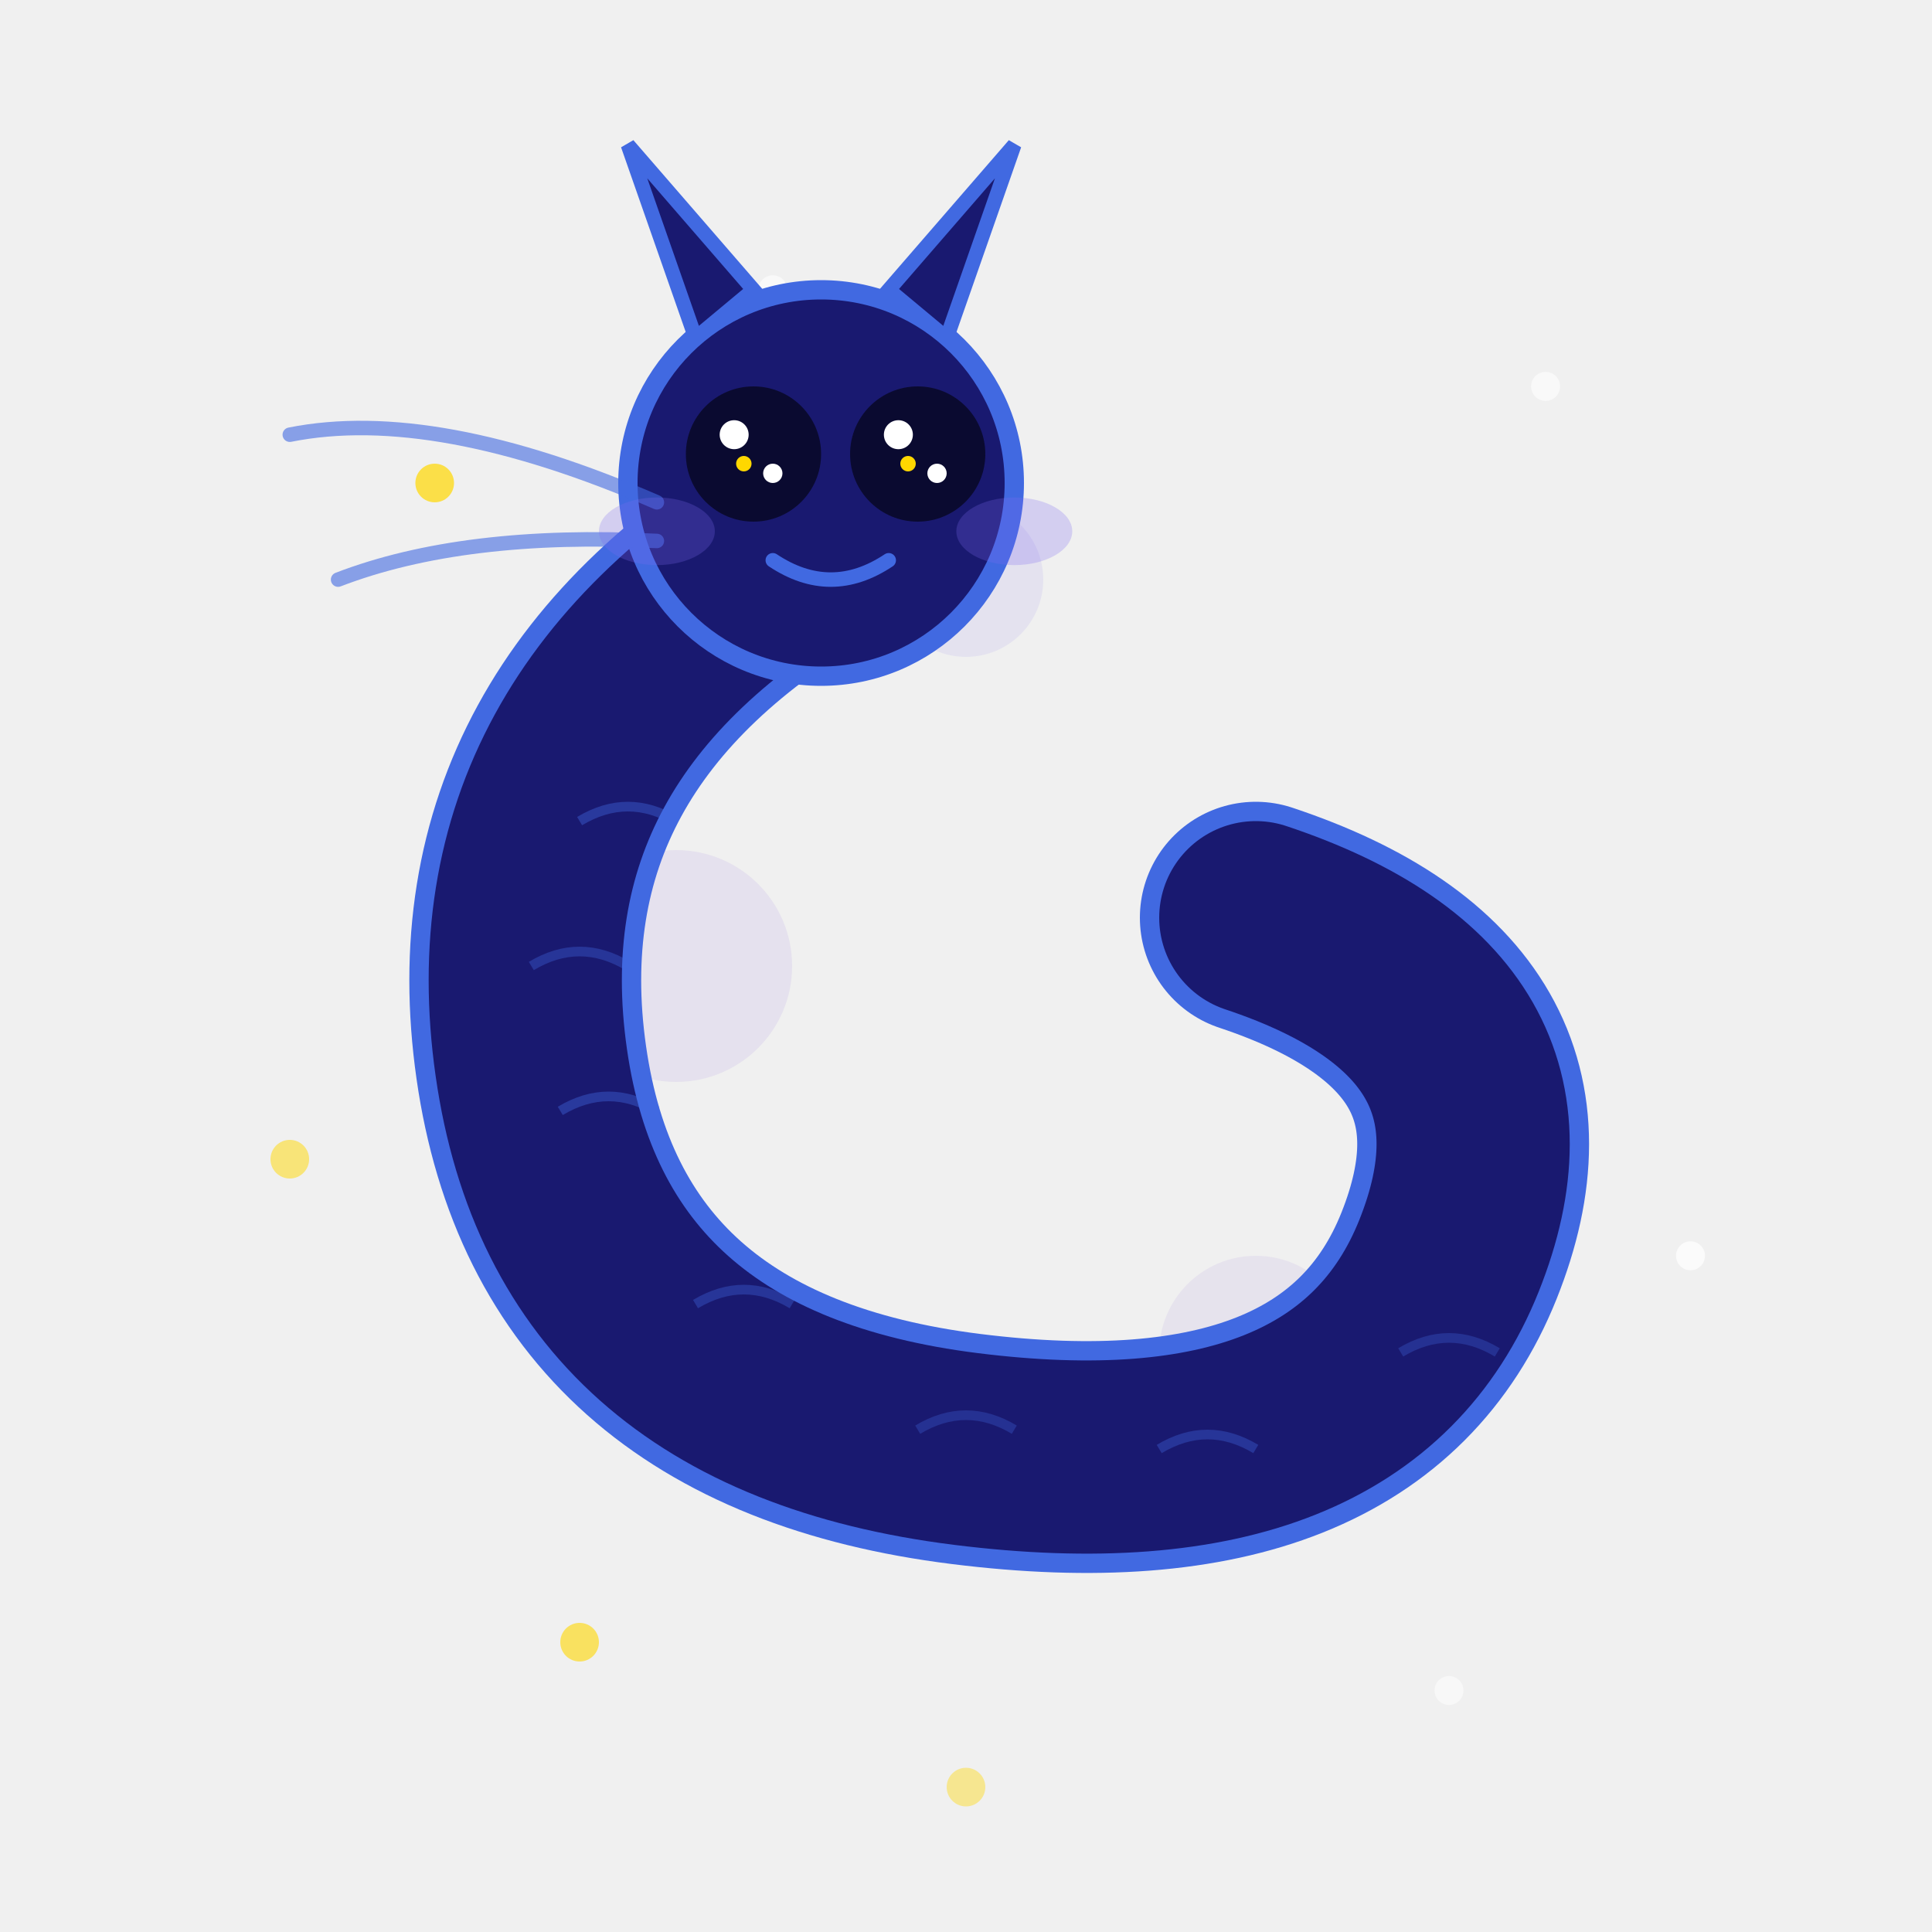
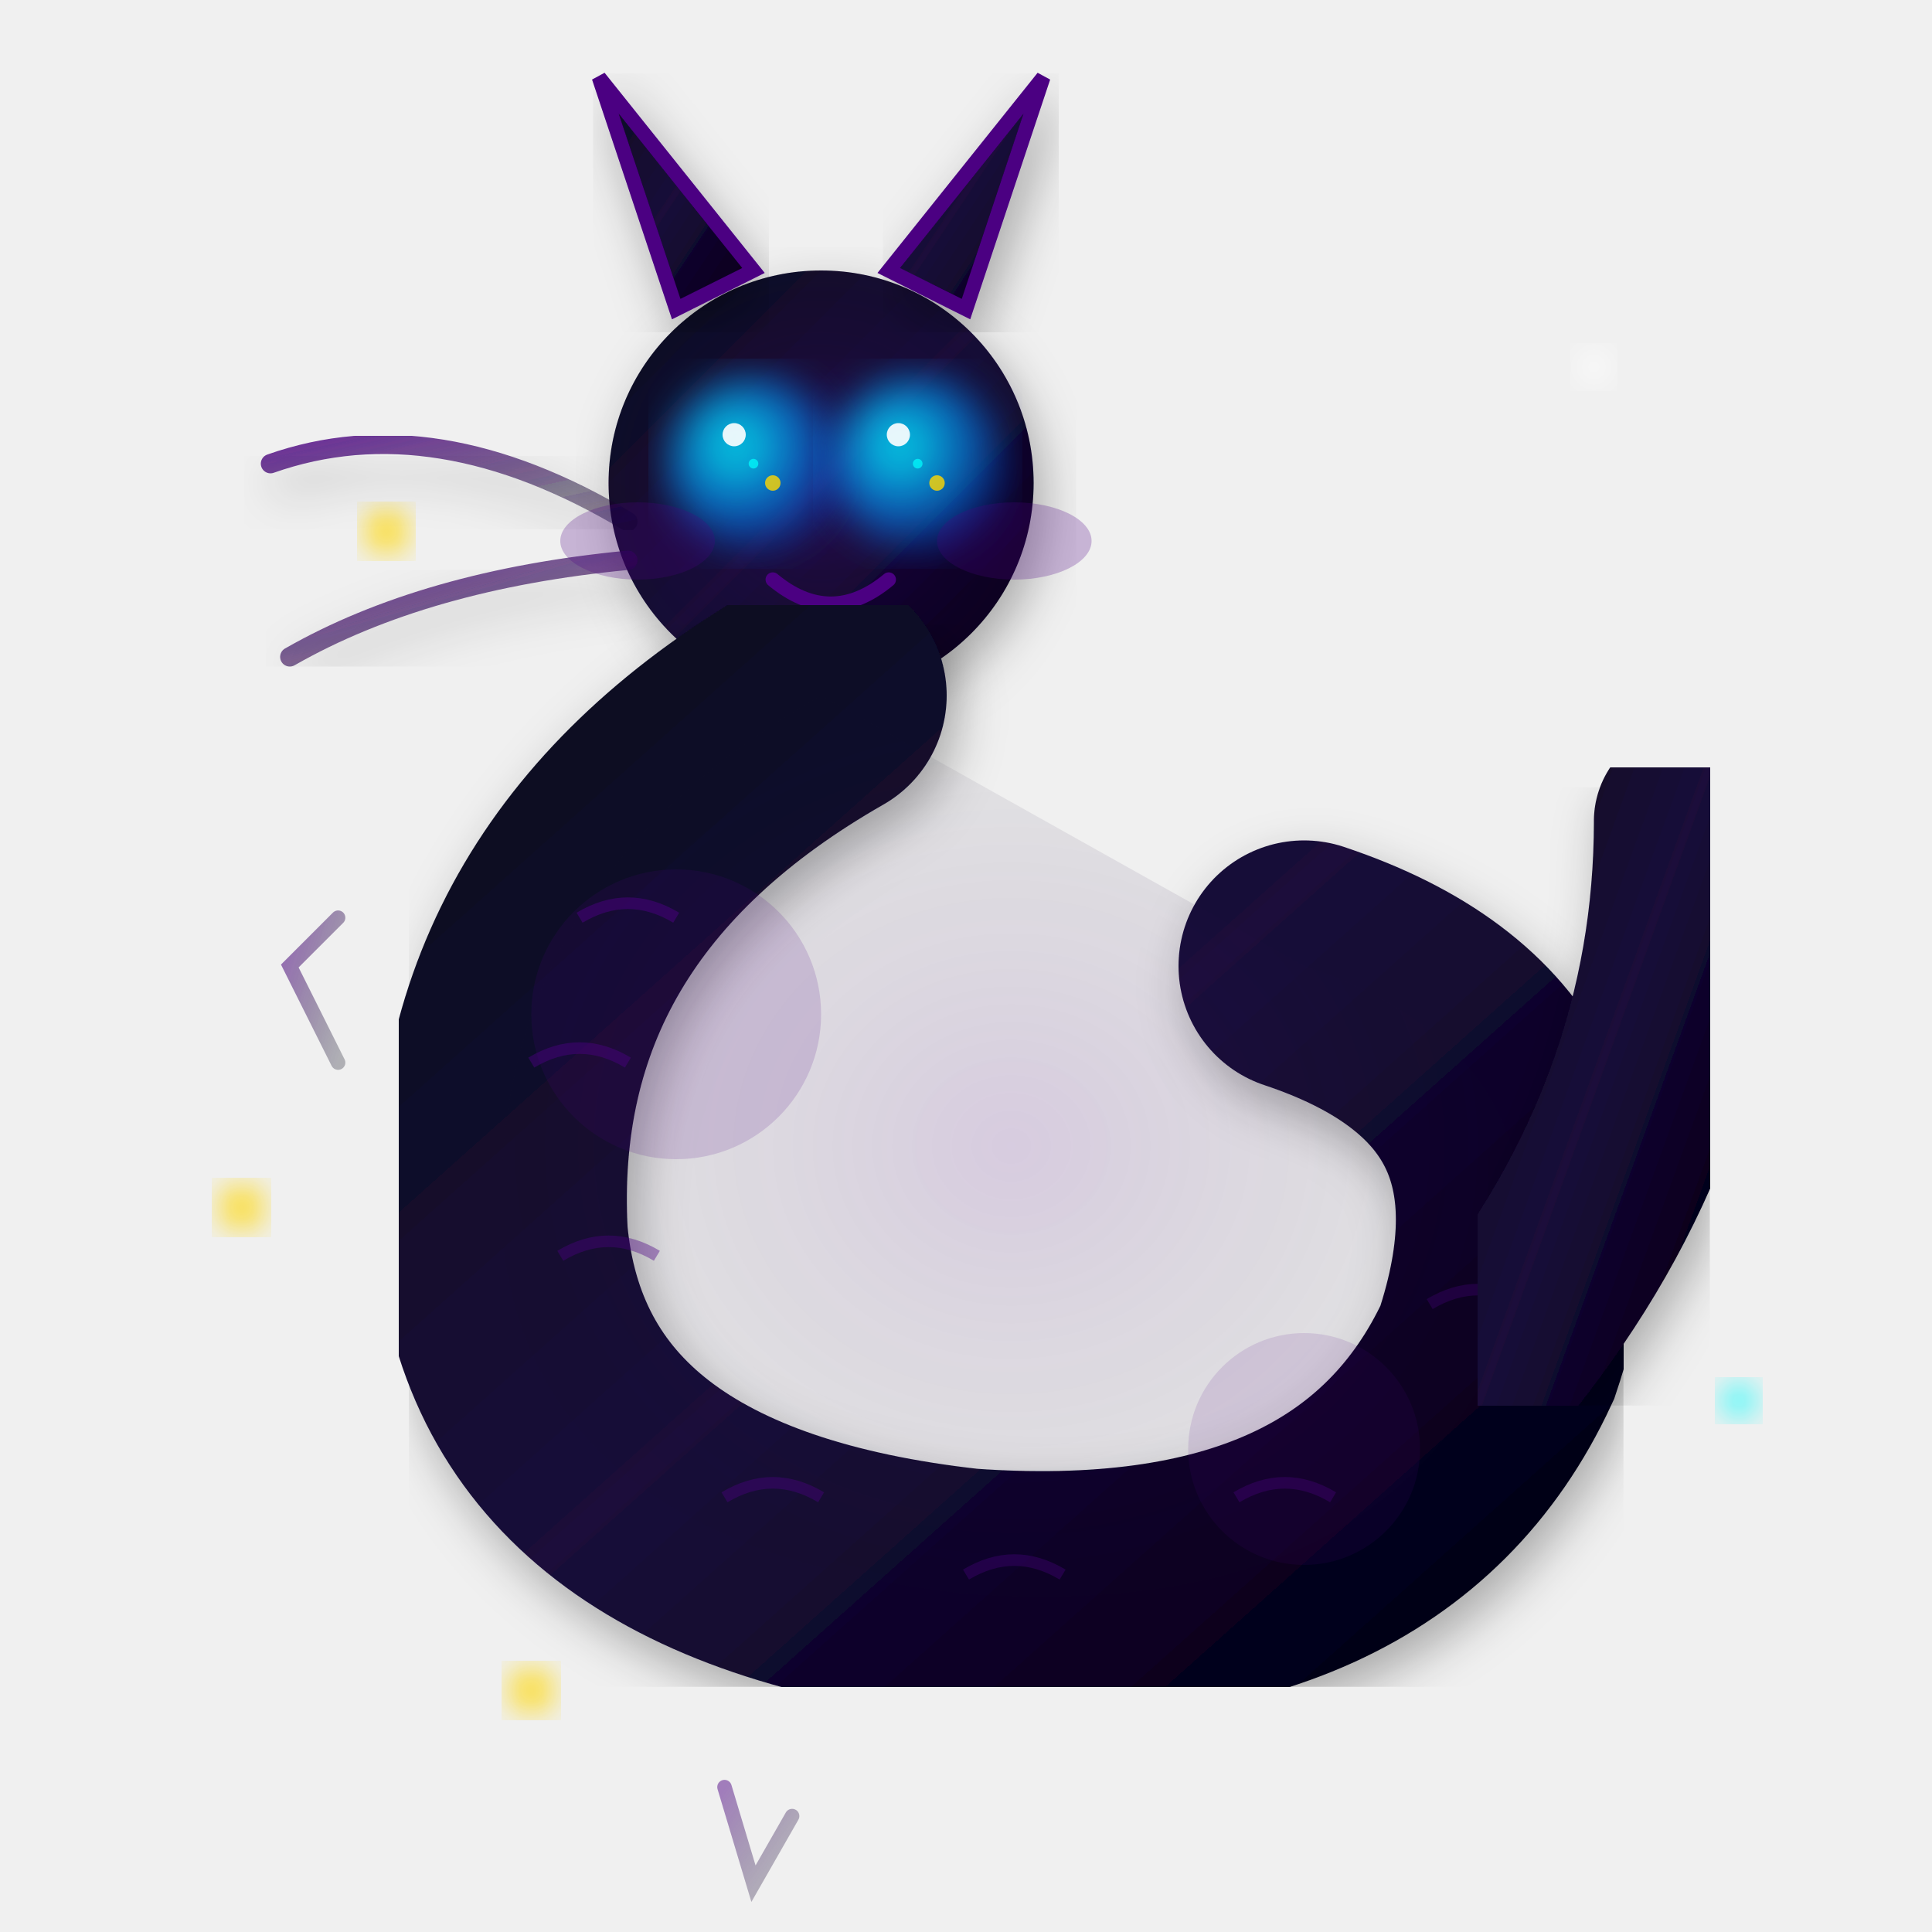
<svg xmlns="http://www.w3.org/2000/svg" viewBox="0 0 200 200">
  <defs>
-     <linearGradient id="vw-body" x1="0" y1="0" x2="1" y2="1">
-       <stop offset="0%" stop-color="#191970" />
-       <stop offset="100%" stop-color="#000080" />
+     <linearGradient id="vw-body-grad" x1="0%" y1="0%" x2="100%" y2="100%">
+       <stop offset="0%" style="stop-color:#0A0A1F;stop-opacity:1" />
+       <stop offset="50%" style="stop-color:#1A0A3A;stop-opacity:1" />
+       <stop offset="100%" style="stop-color:#000015;stop-opacity:1" />
    </linearGradient>
+     <radialGradient id="vw-nebula" cx="50%" cy="50%" r="50%">
+       <stop offset="0%" style="stop-color:#4B0082;stop-opacity:0.3" />
+       <stop offset="100%" style="stop-color:#0A0A1F;stop-opacity:0.1" />
+     </radialGradient>
+     <radialGradient id="vw-eye-glow" cx="40%" cy="40%" r="80%">
+       <stop offset="0%" style="stop-color:#00FFFF;stop-opacity:0.9" />
+       <stop offset="50%" style="stop-color:#0088FF;stop-opacity:0.6" />
+       <stop offset="100%" style="stop-color:#000088;stop-opacity:0.2" />
+     </radialGradient>
+     <linearGradient id="vw-energy-grad" x1="0%" y1="0%" x2="100%" y2="100%">
+       <stop offset="0%" style="stop-color:#4B0082;stop-opacity:0.8" />
+       <stop offset="100%" style="stop-color:#0A0A1F;stop-opacity:0.4" />
+     </linearGradient>
+     <filter id="vw-shadow">
+       <feGaussianBlur in="SourceAlpha" stdDeviation="2.5" />
+       <feOffset dx="1" dy="2" result="offsetblur" />
+       <feComponentTransfer>
+         <feFuncA type="linear" slope="0.3" />
+       </feComponentTransfer>
+       <feMerge>
+         <feMergeNode />
+         <feMergeNode in="SourceGraphic" />
+       </feMerge>
+     </filter>
+     <filter id="vw-glow">
+       <feGaussianBlur in="SourceGraphic" stdDeviation="2" />
+     </filter>
  </defs>
  <style>
-     .body{fill:url(#vw-body);stroke:#4169E1;stroke-width:2}
-     .eye{fill:#0a0a30} .shine{fill:#FFF}
-     .blush{fill:#7B68EE;opacity:0.25}
+     @keyframes vw-undulate {
+       0%, 100% { transform: translateY(0px); }
+       50% { transform: translateY(-6px); }
+     }
+     @keyframes vw-particle-float {
+       0% { transform: translateY(0px) translateX(0px); opacity: 1; }
+       100% { transform: translateY(-40px) translateX(8px); opacity: 0.3; }
+     }
+     @keyframes vw-eye-glow-pulse {
+       0%, 100% { filter: drop-shadow(0px 0px 4px #00FFFF); }
+       50% { filter: drop-shadow(0px 0px 12px #00FFFF); }
+     }
+     @keyframes vw-energy-crackle {
+       0%, 100% { opacity: 0.5; }
+       50% { opacity: 1; }
+     }
+     .vw-body { animation: vw-undulate 4s ease-in-out infinite; }
+     .vw-particle { animation: vw-particle-float 3.5s ease-in infinite; }
+     .vw-eyes { animation: vw-eye-glow-pulse 2s ease-in-out infinite; }
+     .vw-energy { animation: vw-energy-crackle 1.5s ease-in-out infinite; }
  </style>
-   <circle cx="45" cy="50" r="2" fill="#FFD700" opacity="0.7">
-     <animate attributeName="opacity" values="0.3;1;0.3" dur="2s" repeatCount="indefinite" />
-   </circle>
-   <circle cx="160" cy="40" r="1.5" fill="#FFF" opacity="0.6">
-     <animate attributeName="opacity" values="1;0.3;1" dur="1.8s" repeatCount="indefinite" />
-   </circle>
-   <circle cx="30" cy="120" r="2" fill="#FFD700" opacity="0.5">
-     <animate attributeName="opacity" values="0.5;1;0.5" dur="2.2s" repeatCount="indefinite" />
-   </circle>
-   <circle cx="175" cy="130" r="1.5" fill="#FFF" opacity="0.7">
-     <animate attributeName="opacity" values="0.3;0.9;0.3" dur="1.6s" repeatCount="indefinite" />
-   </circle>
-   <circle cx="60" cy="170" r="2" fill="#FFD700" opacity="0.6">
-     <animate attributeName="opacity" values="0.6;1;0.6" dur="2.5s" repeatCount="indefinite" />
-   </circle>
-   <circle cx="150" cy="175" r="1.5" fill="#FFF" opacity="0.5">
-     <animate attributeName="opacity" values="0.8;0.2;0.8" dur="1.9s" repeatCount="indefinite" />
-   </circle>
-   <circle cx="100" cy="185" r="2" fill="#FFD700" opacity="0.4">
-     <animate attributeName="opacity" values="0.4;1;0.4" dur="2.3s" repeatCount="indefinite" />
-   </circle>
-   <circle cx="80" cy="30" r="1.5" fill="#FFF" opacity="0.6">
-     <animate attributeName="opacity" values="0.7;0.2;0.7" dur="1.7s" repeatCount="indefinite" />
-   </circle>
-   <circle cx="70" cy="100" r="12" fill="#9370DB" opacity="0.12" />
-   <circle cx="130" cy="140" r="10" fill="#9370DB" opacity="0.1" />
-   <circle cx="100" cy="60" r="8" fill="#7B68EE" opacity="0.1" />
-   <path d="M85 55 Q50 75 55 110 Q60 145 100 150 Q140 155 150 130 Q160 105 130 95" stroke="#4169E1" stroke-width="24" fill="none" stroke-linecap="round" />
-   <path d="M85 55 Q50 75 55 110 Q60 145 100 150 Q140 155 150 130 Q160 105 130 95" stroke="#191970" stroke-width="20" fill="none" stroke-linecap="round" />
-   <path d="M60 85 Q65 82 70 85" stroke="#4169E1" stroke-width="1" fill="none" opacity="0.4" />
-   <path d="M55 100 Q60 97 65 100" stroke="#4169E1" stroke-width="1" fill="none" opacity="0.35" />
-   <path d="M58 115 Q63 112 68 115" stroke="#4169E1" stroke-width="1" fill="none" opacity="0.4" />
-   <path d="M72 135 Q77 132 82 135" stroke="#4169E1" stroke-width="1" fill="none" opacity="0.35" />
-   <path d="M95 148 Q100 145 105 148" stroke="#4169E1" stroke-width="1" fill="none" opacity="0.3" />
-   <path d="M120 150 Q125 147 130 150" stroke="#4169E1" stroke-width="1" fill="none" opacity="0.35" />
-   <path d="M145 140 Q150 137 155 140" stroke="#4169E1" stroke-width="1" fill="none" opacity="0.3" />
-   <circle cx="85" cy="50" r="20" fill="#191970" stroke="#4169E1" stroke-width="2" />
-   <polygon points="72,35 65,15 78,30" fill="#191970" stroke="#4169E1" stroke-width="1.5" />
-   <polygon points="98,35 105,15 92,30" fill="#191970" stroke="#4169E1" stroke-width="1.5" />
-   <path d="M68 52 Q45 42 30 45" stroke="#4169E1" stroke-width="1.5" fill="none" stroke-linecap="round" opacity="0.6" />
-   <path d="M68 56 Q48 55 35 60" stroke="#4169E1" stroke-width="1.5" fill="none" stroke-linecap="round" opacity="0.6" />
-   <circle cx="78" cy="47" r="7" class="eye" />
-   <circle cx="95" cy="47" r="7" class="eye" />
-   <circle cx="76" cy="45" r="1.5" class="shine" />
-   <circle cx="80" cy="49" r="1" class="shine" />
-   <circle cx="77" cy="48" r="0.8" fill="#FFD700" />
-   <circle cx="93" cy="45" r="1.5" class="shine" />
-   <circle cx="97" cy="49" r="1" class="shine" />
-   <circle cx="94" cy="48" r="0.8" fill="#FFD700" />
-   <ellipse cx="68" cy="55" rx="6" ry="3.5" class="blush" />
-   <ellipse cx="105" cy="55" rx="6" ry="3.5" class="blush" />
-   <path d="M80 58 Q86 62 92 58" stroke="#4169E1" stroke-width="1.5" fill="none" stroke-linecap="round" />
+   <circle cx="40" cy="55" r="2.5" fill="#FFD700" class="vw-particle" style="animation-delay: 0s" filter="url(#vw-glow)" />
+   <circle cx="165" cy="38" r="2" fill="#FFFFFF" class="vw-particle" style="animation-delay: 0.8s" filter="url(#vw-glow)" />
+   <circle cx="25" cy="125" r="2.5" fill="#FFD700" class="vw-particle" style="animation-delay: 1.5s" filter="url(#vw-glow)" />
+   <circle cx="180" cy="145" r="2" fill="#00FFFF" class="vw-particle" style="animation-delay: 2.2s" filter="url(#vw-glow)" />
+   <circle cx="55" cy="175" r="2.5" fill="#FFD700" class="vw-particle" style="animation-delay: 2.8s" filter="url(#vw-glow)" />
+   <g class="vw-body">
+     <circle cx="85" cy="50" r="22" fill="url(#vw-body-grad)" filter="url(#vw-shadow)" />
+     <circle cx="85" cy="50" r="22" fill="url(#vw-nebula)" />
+     <polygon points="70,32 62,8 78,28" fill="url(#vw-body-grad)" stroke="#4B0082" stroke-width="1.5" filter="url(#vw-shadow)" />
+     <polygon points="100,32 108,8 92,28" fill="url(#vw-body-grad)" stroke="#4B0082" stroke-width="1.5" filter="url(#vw-shadow)" />
+     <g class="vw-eyes">
+       <circle cx="78" cy="48" r="9" fill="url(#vw-eye-glow)" filter="url(#vw-glow)" />
+       <circle cx="95" cy="48" r="9" fill="url(#vw-eye-glow)" filter="url(#vw-glow)" />
+     </g>
+     <circle cx="76" cy="45" r="1.2" fill="#FFFFFF" opacity="0.9" />
+     <circle cx="80" cy="50" r="0.8" fill="#FFD700" opacity="0.8" />
+     <circle cx="78" cy="48" r="0.5" fill="#00FFFF" opacity="0.7" />
+     <circle cx="93" cy="45" r="1.2" fill="#FFFFFF" opacity="0.9" />
+     <circle cx="97" cy="50" r="0.8" fill="#FFD700" opacity="0.8" />
+     <circle cx="95" cy="48" r="0.5" fill="#00FFFF" opacity="0.7" />
+     <path d="M65 54 Q45 42 28 48" stroke="url(#vw-energy-grad)" stroke-width="2" fill="none" stroke-linecap="round" filter="url(#vw-shadow)" />
+     <path d="M65 58 Q44 60 30 68" stroke="url(#vw-energy-grad)" stroke-width="2" fill="none" stroke-linecap="round" filter="url(#vw-shadow)" />
+     <ellipse cx="66" cy="56" rx="8" ry="4" fill="#4B0082" opacity="0.25" />
+     <ellipse cx="105" cy="56" rx="8" ry="4" fill="#4B0082" opacity="0.25" />
+     <path d="M80 60 Q86 65 92 60" stroke="#4B0082" stroke-width="1.5" fill="none" stroke-linecap="round" />
+     <path d="M85 72 Q50 92 52 128 Q55 160 100 165 Q142 168 155 140 Q165 110 135 100" stroke="url(#vw-body-grad)" stroke-width="26" fill="none" stroke-linecap="round" filter="url(#vw-shadow)" />
+     <path d="M85 72 Q50 92 52 128 Q55 160 100 165 Q142 168 155 140 Q165 110 135 100" fill="url(#vw-nebula)" opacity="0.5" />
+     <path d="M60 95 Q65 92 70 95" stroke="#4B0082" stroke-width="1.2" fill="none" opacity="0.5" />
+     <path d="M55 110 Q60 107 65 110" stroke="#4B0082" stroke-width="1.2" fill="none" opacity="0.45" />
+     <path d="M58 130 Q63 127 68 130" stroke="#4B0082" stroke-width="1.2" fill="none" opacity="0.4" />
+     <path d="M75 155 Q80 152 85 155" stroke="#4B0082" stroke-width="1.2" fill="none" opacity="0.4" />
+     <path d="M100 163 Q105 160 110 163" stroke="#4B0082" stroke-width="1.2" fill="none" opacity="0.35" />
+     <path d="M128 155 Q133 152 138 155" stroke="#4B0082" stroke-width="1.2" fill="none" opacity="0.35" />
+     <path d="M148 135 Q153 132 158 135" stroke="#4B0082" stroke-width="1.2" fill="none" opacity="0.3" />
+     <g class="vw-energy">
+       <path d="M35 110 L30 100 L35 95" stroke="url(#vw-energy-grad)" stroke-width="1.5" fill="none" stroke-linecap="round" opacity="0.7" />
+       <path d="M165 125 L175 120 L172 115" stroke="url(#vw-energy-grad)" stroke-width="1.5" fill="none" stroke-linecap="round" opacity="0.7" />
+       <path d="M75 185 L78 195 L82 188" stroke="url(#vw-energy-grad)" stroke-width="1.5" fill="none" stroke-linecap="round" opacity="0.6" />
+     </g>
+     <path d="M155 140 Q175 115 175 85" stroke="url(#vw-body-grad)" stroke-width="20" fill="none" stroke-linecap="round" filter="url(#vw-shadow)" />
+   </g>
+   <circle cx="70" cy="105" r="15" fill="#4B0082" opacity="0.15" />
+   <circle cx="135" cy="150" r="12" fill="#4B0082" opacity="0.12" />
</svg>
